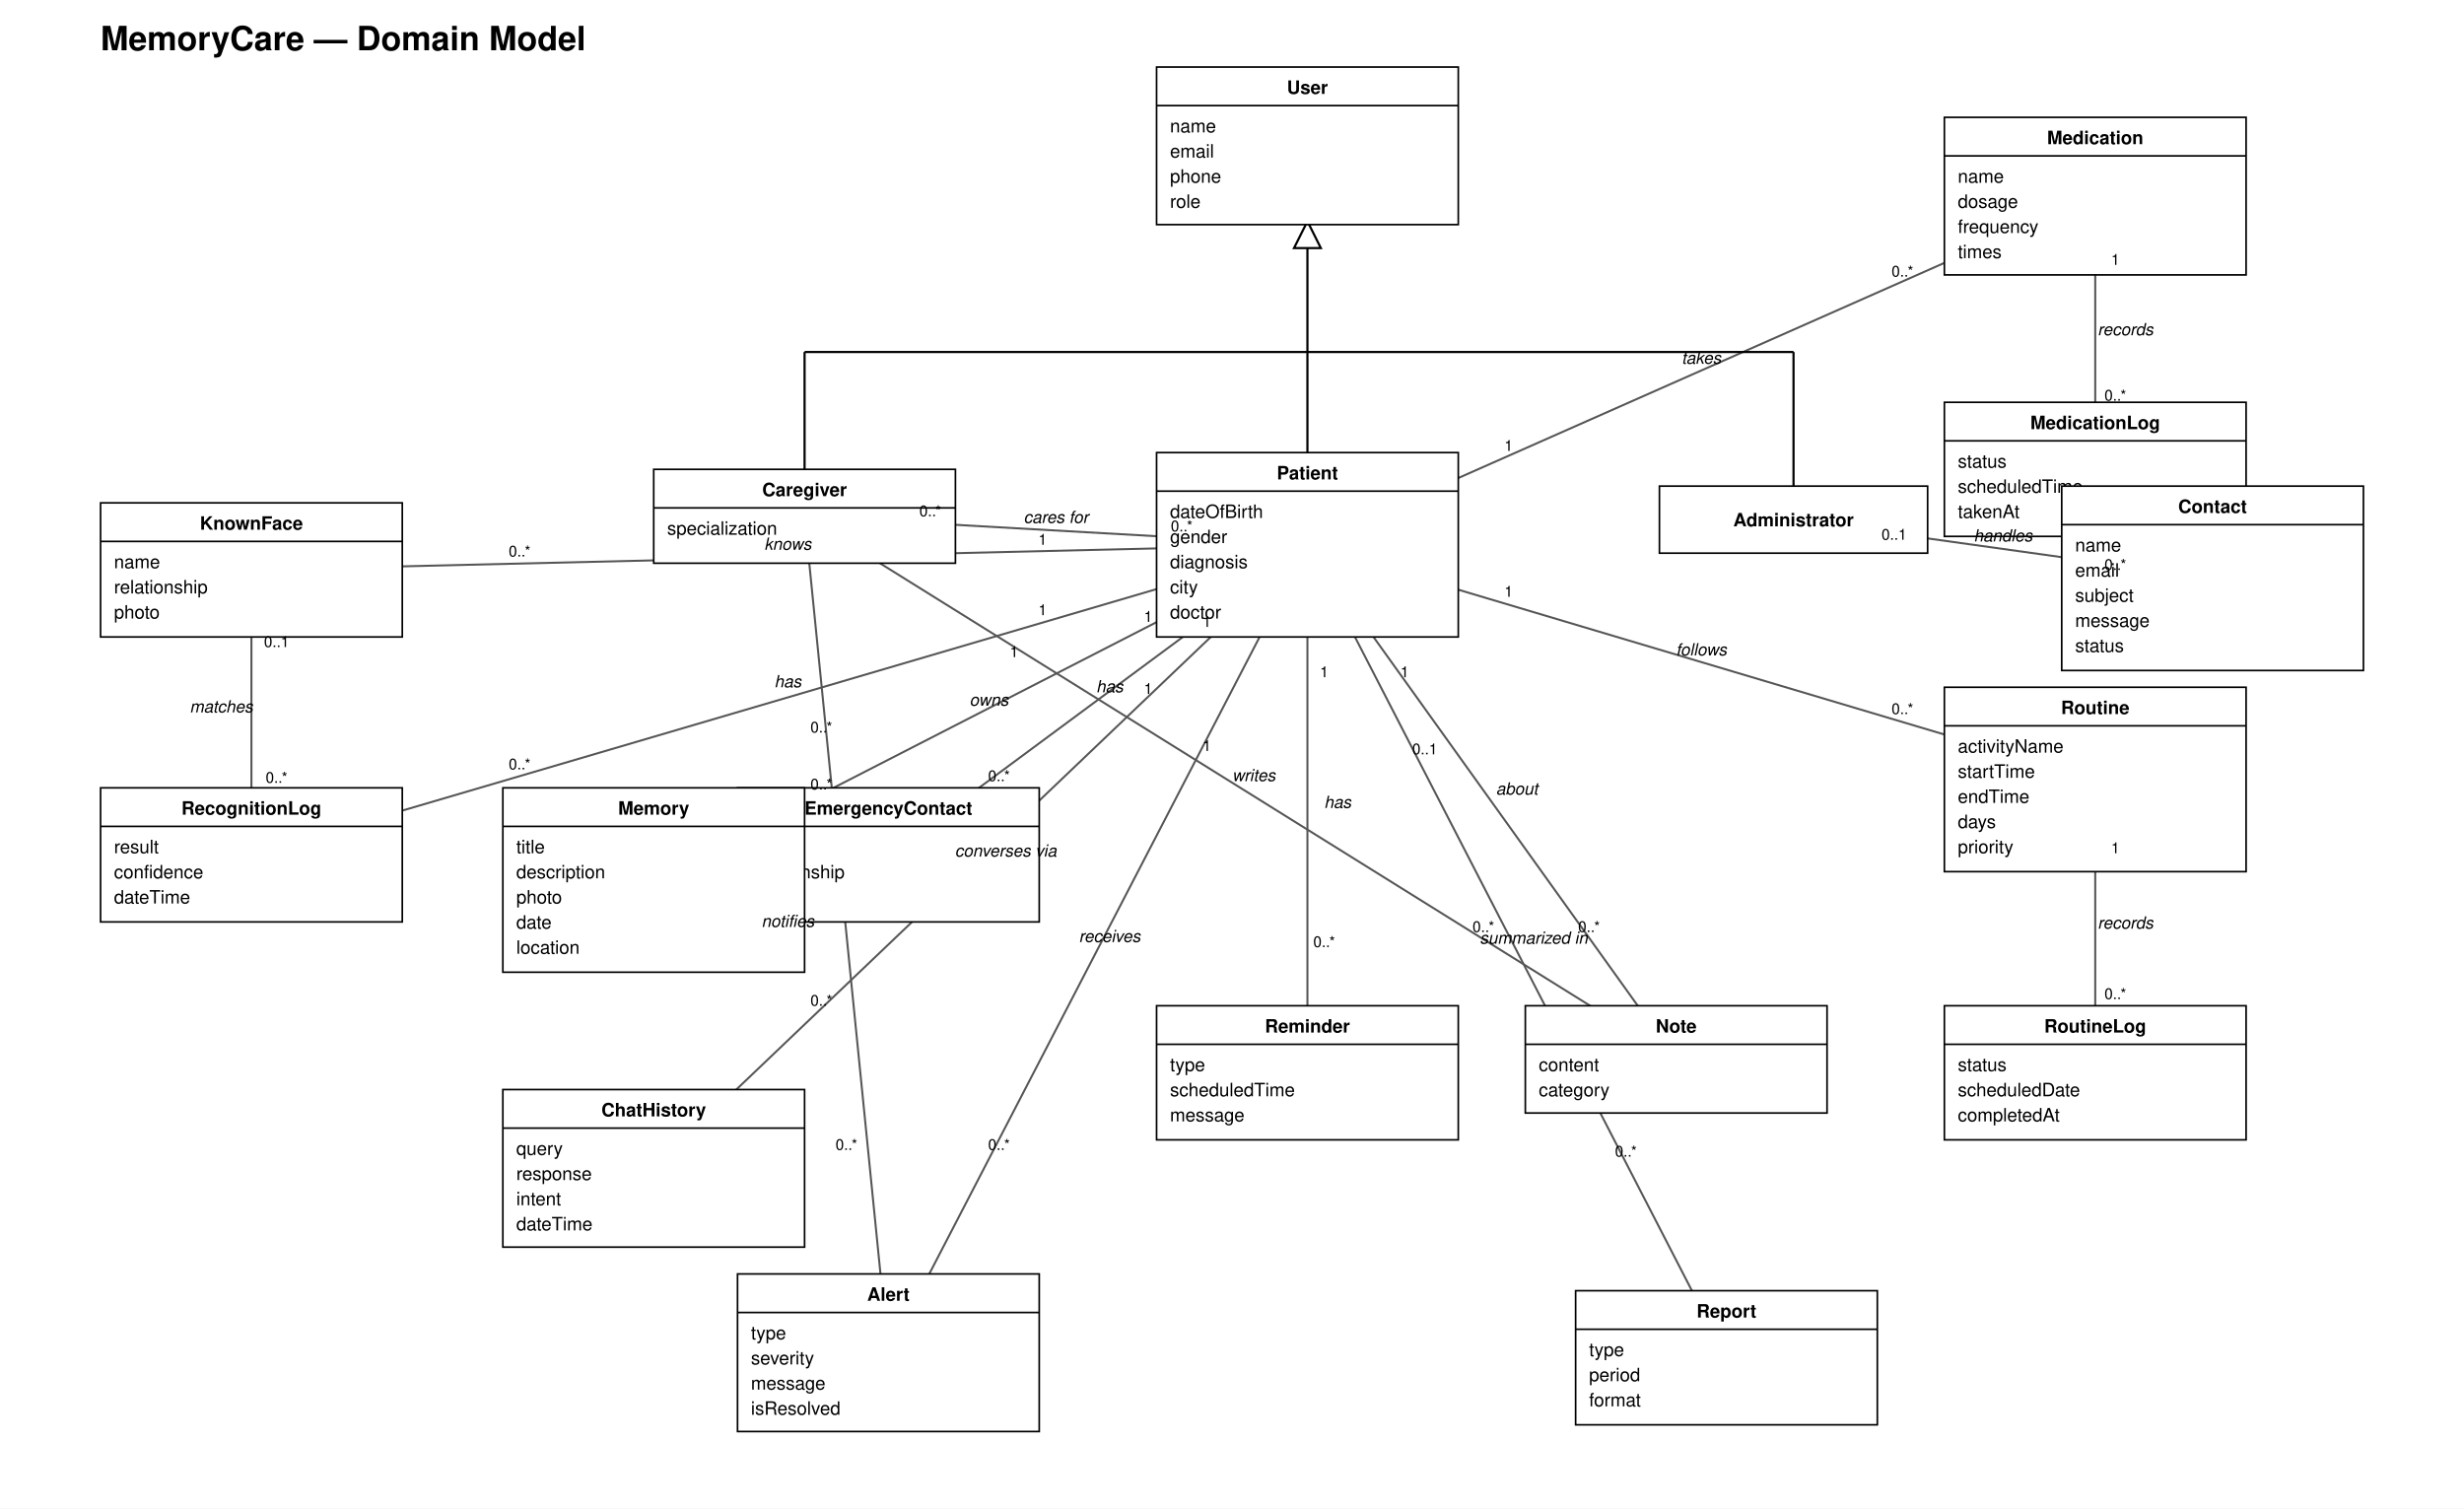
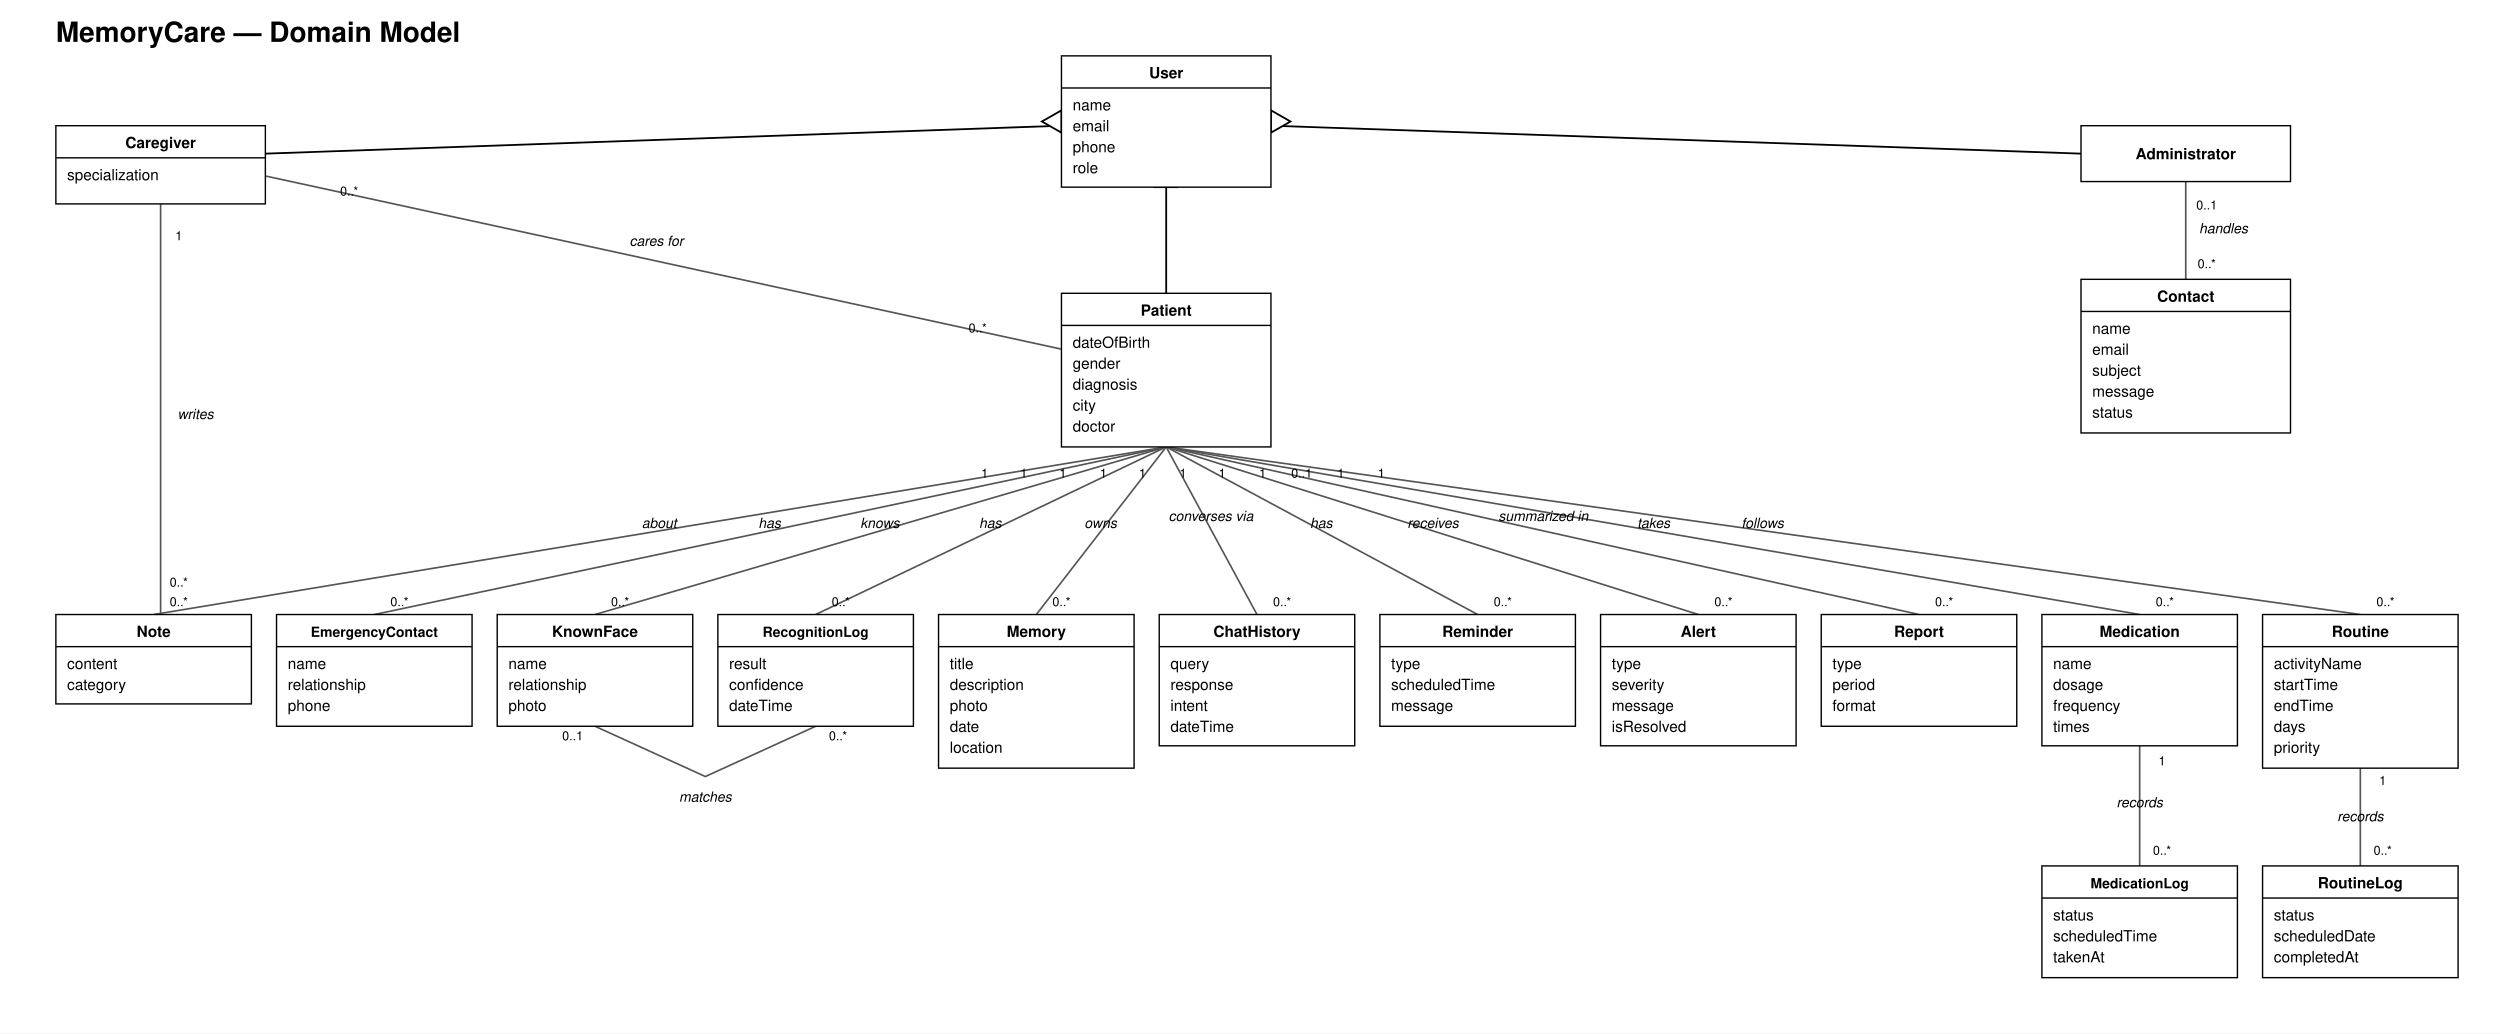
- <svg xmlns="http://www.w3.org/2000/svg" viewBox="0 0 1470 900" font-family="Helvetica, Arial, sans-serif">
-   <rect x="0" y="0" width="1470" height="900" fill="#ffffff" />
-   <text x="60" y="30" font-size="20" font-weight="700">MemoryCare — Domain Model</text>
-   <g stroke="#555" stroke-width="1.2">
-     <line x1="480" y1="308" x2="780" y2="325" />
-     <line x1="780" y1="325" x2="530" y2="510" />
-     <line x1="780" y1="325" x2="1250" y2="117" />
-     <line x1="1250" y1="117" x2="1250" y2="280" />
-     <line x1="780" y1="325" x2="1250" y2="465" />
-     <line x1="1250" y1="465" x2="1250" y2="640" />
-     <line x1="780" y1="325" x2="150" y2="340" />
-     <line x1="780" y1="325" x2="150" y2="510" />
-     <line x1="150" y1="510" x2="150" y2="340" />
-     <line x1="780" y1="325" x2="390" y2="525" />
-     <line x1="780" y1="325" x2="390" y2="697" />
-     <line x1="780" y1="325" x2="780" y2="640" />
-     <line x1="780" y1="325" x2="530" y2="807" />
-     <line x1="530" y1="807" x2="480" y2="308" />
-     <line x1="480" y1="308" x2="1000" y2="632" />
-     <line x1="1000" y1="632" x2="780" y2="325" />
-     <line x1="780" y1="325" x2="1030" y2="810" />
-     <line x1="1070" y1="310" x2="1320" y2="345" />
-   </g>
- 
-    User) ===== --&gt;
+ <svg xmlns="http://www.w3.org/2000/svg" viewBox="0 0 1790 740" font-family="Helvetica, Arial, sans-serif">
+   <rect x="0" y="0" width="1790" height="740" fill="#ffffff" />
+   <text x="40" y="30" font-size="20" font-weight="700">MemoryCare — Domain Model</text>
+   <g stroke="#555" stroke-width="1.2" fill="none">
+     <line x1="835" y1="320" x2="110" y2="440" />
+     <line x1="835" y1="320" x2="268" y2="440" />
+     <line x1="835" y1="320" x2="426" y2="440" />
+     <line x1="835" y1="320" x2="584" y2="440" />
+     <line x1="835" y1="320" x2="742" y2="440" />
+     <line x1="835" y1="320" x2="900" y2="440" />
+     <line x1="835" y1="320" x2="1058" y2="440" />
+     <line x1="835" y1="320" x2="1216" y2="440" />
+     <line x1="835" y1="320" x2="1374" y2="440" />
+     <line x1="835" y1="320" x2="1532" y2="440" />
+     <line x1="835" y1="320" x2="1690" y2="440" />
+     <line x1="1532" y1="534" x2="1532" y2="620" />
+     <line x1="1690" y1="550" x2="1690" y2="620" />
+     <polyline points="584,520 505,556 426,520" />
+     <line x1="190" y1="126" x2="760" y2="250" />
+     <line x1="115" y1="146" x2="115" y2="440" />
+     <line x1="1565" y1="130" x2="1565" y2="200" />
+   </g>
  <g stroke="#000" stroke-width="1.3" fill="none">
-     <line x1="780" y1="148" x2="780" y2="270" />
-     <line x1="480" y1="210" x2="1070" y2="210" />
-     <line x1="480" y1="210" x2="480" y2="280" />
-     <line x1="1070" y1="210" x2="1070" y2="290" />
-   </g>
-   <path d="M772,148 L788,148 L780,132 Z" fill="#fff" stroke="#000" stroke-width="1.3" />
+     <line x1="835" y1="210" x2="835" y2="134" />
+     <line x1="190" y1="110" x2="760" y2="90" />
+     <line x1="1490" y1="110" x2="910" y2="90" />
+   </g>
+   <path d="M827,134 L843,134 L835,120 Z" fill="#fff" stroke="#000" stroke-width="1.3" />
+   <path d="M760,79 L760,95 L746,87 Z" fill="#fff" stroke="#000" stroke-width="1.3" />
+   <path d="M910,79 L910,95 L924,87 Z" fill="#fff" stroke="#000" stroke-width="1.3" />
  <g font-size="11">
-     <rect x="690" y="40" width="180" height="94" fill="#fff" stroke="#000" />
-     <text x="780" y="56" text-anchor="middle" font-weight="700">User</text>
-     <line x1="690" y1="63" x2="870" y2="63" stroke="#000" />
-     <text x="698" y="79">name</text>
-     <text x="698" y="94">email</text>
-     <text x="698" y="109">phone</text>
-     <text x="698" y="124">role</text>
-     <rect x="690" y="270" width="180" height="110" fill="#fff" stroke="#000" />
-     <text x="780" y="286" text-anchor="middle" font-weight="700">Patient</text>
-     <line x1="690" y1="293" x2="870" y2="293" stroke="#000" />
-     <text x="698" y="309">dateOfBirth</text>
-     <text x="698" y="324">gender</text>
-     <text x="698" y="339">diagnosis</text>
-     <text x="698" y="354">city</text>
-     <text x="698" y="369">doctor</text>
-     <rect x="390" y="280" width="180" height="56" fill="#fff" stroke="#000" />
-     <text x="480" y="296" text-anchor="middle" font-weight="700">Caregiver</text>
-     <line x1="390" y1="303" x2="570" y2="303" stroke="#000" />
-     <text x="398" y="319">specialization</text>
-     <rect x="990" y="290" width="160" height="40" fill="#fff" stroke="#000" />
-     <text x="1070" y="314" text-anchor="middle" font-weight="700">Administrator</text>
-     <rect x="440" y="470" width="180" height="80" fill="#fff" stroke="#000" />
-     <text x="530" y="486" text-anchor="middle" font-weight="700">EmergencyContact</text>
-     <line x1="440" y1="493" x2="620" y2="493" stroke="#000" />
-     <text x="448" y="509">name</text>
-     <text x="448" y="524">relationship</text>
-     <text x="448" y="539">phone</text>
-     <rect x="1160" y="70" width="180" height="94" fill="#fff" stroke="#000" />
-     <text x="1250" y="86" text-anchor="middle" font-weight="700">Medication</text>
-     <line x1="1160" y1="93" x2="1340" y2="93" stroke="#000" />
-     <text x="1168" y="109">name</text>
-     <text x="1168" y="124">dosage</text>
-     <text x="1168" y="139">frequency</text>
-     <text x="1168" y="154">times</text>
-     <rect x="1160" y="240" width="180" height="80" fill="#fff" stroke="#000" />
-     <text x="1250" y="256" text-anchor="middle" font-weight="700">MedicationLog</text>
-     <line x1="1160" y1="263" x2="1340" y2="263" stroke="#000" />
-     <text x="1168" y="279">status</text>
-     <text x="1168" y="294">scheduledTime</text>
-     <text x="1168" y="309">takenAt</text>
-     <rect x="1160" y="410" width="180" height="110" fill="#fff" stroke="#000" />
-     <text x="1250" y="426" text-anchor="middle" font-weight="700">Routine</text>
-     <line x1="1160" y1="433" x2="1340" y2="433" stroke="#000" />
-     <text x="1168" y="449">activityName</text>
-     <text x="1168" y="464">startTime</text>
-     <text x="1168" y="479">endTime</text>
-     <text x="1168" y="494">days</text>
-     <text x="1168" y="509">priority</text>
-     <rect x="1160" y="600" width="180" height="80" fill="#fff" stroke="#000" />
-     <text x="1250" y="616" text-anchor="middle" font-weight="700">RoutineLog</text>
-     <line x1="1160" y1="623" x2="1340" y2="623" stroke="#000" />
-     <text x="1168" y="639">status</text>
-     <text x="1168" y="654">scheduledDate</text>
-     <text x="1168" y="669">completedAt</text>
-     <rect x="60" y="300" width="180" height="80" fill="#fff" stroke="#000" />
-     <text x="150" y="316" text-anchor="middle" font-weight="700">KnownFace</text>
-     <line x1="60" y1="323" x2="240" y2="323" stroke="#000" />
-     <text x="68" y="339">name</text>
-     <text x="68" y="354">relationship</text>
-     <text x="68" y="369">photo</text>
-     <rect x="60" y="470" width="180" height="80" fill="#fff" stroke="#000" />
-     <text x="150" y="486" text-anchor="middle" font-weight="700">RecognitionLog</text>
-     <line x1="60" y1="493" x2="240" y2="493" stroke="#000" />
-     <text x="68" y="509">result</text>
-     <text x="68" y="524">confidence</text>
-     <text x="68" y="539">dateTime</text>
-     <rect x="300" y="470" width="180" height="110" fill="#fff" stroke="#000" />
-     <text x="390" y="486" text-anchor="middle" font-weight="700">Memory</text>
-     <line x1="300" y1="493" x2="480" y2="493" stroke="#000" />
-     <text x="308" y="509">title</text>
-     <text x="308" y="524">description</text>
-     <text x="308" y="539">photo</text>
-     <text x="308" y="554">date</text>
-     <text x="308" y="569">location</text>
-     <rect x="300" y="650" width="180" height="94" fill="#fff" stroke="#000" />
-     <text x="390" y="666" text-anchor="middle" font-weight="700">ChatHistory</text>
-     <line x1="300" y1="673" x2="480" y2="673" stroke="#000" />
-     <text x="308" y="689">query</text>
-     <text x="308" y="704">response</text>
-     <text x="308" y="719">intent</text>
-     <text x="308" y="734">dateTime</text>
-     <rect x="690" y="600" width="180" height="80" fill="#fff" stroke="#000" />
-     <text x="780" y="616" text-anchor="middle" font-weight="700">Reminder</text>
-     <line x1="690" y1="623" x2="870" y2="623" stroke="#000" />
-     <text x="698" y="639">type</text>
-     <text x="698" y="654">scheduledTime</text>
-     <text x="698" y="669">message</text>
-     <rect x="440" y="760" width="180" height="94" fill="#fff" stroke="#000" />
-     <text x="530" y="776" text-anchor="middle" font-weight="700">Alert</text>
-     <line x1="440" y1="783" x2="620" y2="783" stroke="#000" />
-     <text x="448" y="799">type</text>
-     <text x="448" y="814">severity</text>
-     <text x="448" y="829">message</text>
-     <text x="448" y="844">isResolved</text>
-     <rect x="910" y="600" width="180" height="64" fill="#fff" stroke="#000" />
-     <text x="1000" y="616" text-anchor="middle" font-weight="700">Note</text>
-     <line x1="910" y1="623" x2="1090" y2="623" stroke="#000" />
-     <text x="918" y="639">content</text>
-     <text x="918" y="654">category</text>
-     <rect x="940" y="770" width="180" height="80" fill="#fff" stroke="#000" />
-     <text x="1030" y="786" text-anchor="middle" font-weight="700">Report</text>
-     <line x1="940" y1="793" x2="1120" y2="793" stroke="#000" />
-     <text x="948" y="809">type</text>
-     <text x="948" y="824">period</text>
-     <text x="948" y="839">format</text>
-     <rect x="1230" y="290" width="180" height="110" fill="#fff" stroke="#000" />
-     <text x="1320" y="306" text-anchor="middle" font-weight="700">Contact</text>
-     <line x1="1230" y1="313" x2="1410" y2="313" stroke="#000" />
-     <text x="1238" y="329">name</text>
-     <text x="1238" y="344">email</text>
-     <text x="1238" y="359">subject</text>
-     <text x="1238" y="374">message</text>
-     <text x="1238" y="389">status</text>
-   </g>
-   <g font-size="10" text-anchor="middle">
-     <g font-style="italic">
-       <text x="630" y="312">cares for</text>
-       <text x="662" y="413">has</text>
-       <text x="1015" y="217">takes</text>
-       <text x="1268" y="200">records</text>
-       <text x="1015" y="391">follows</text>
-       <text x="1268" y="554">records</text>
-       <text x="470" y="328">knows</text>
-       <text x="470" y="410">has</text>
-       <text x="132" y="425">matches</text>
-       <text x="590" y="421">owns</text>
-       <text x="600" y="511">converses via</text>
-       <text x="798" y="482">has</text>
-       <text x="662" y="562">receives</text>
-       <text x="470" y="553">notifies</text>
-       <text x="748" y="466">writes</text>
-       <text x="905" y="474">about</text>
-       <text x="915" y="563">summarized in</text>
-       <text x="1195" y="323">handles</text>
-     </g>
-     <g font-size="9">
-       <text x="555" y="308">0..*</text>
-       <text x="705" y="317">0..*</text>
-       <text x="720" y="374">1</text>
-       <text x="596" y="466">0..*</text>
-       <text x="900" y="269">1</text>
-       <text x="1135" y="165">0..*</text>
-       <text x="1262" y="158">1</text>
-       <text x="1262" y="239">0..*</text>
-       <text x="900" y="356">1</text>
-       <text x="1135" y="426">0..*</text>
-       <text x="1262" y="509">1</text>
-       <text x="1262" y="596">0..*</text>
-       <text x="622" y="325">1</text>
-       <text x="310" y="332">0..*</text>
-       <text x="622" y="367">1</text>
-       <text x="310" y="459">0..*</text>
-       <text x="165" y="467">0..*</text>
-       <text x="165" y="386">0..1</text>
-       <text x="685" y="371">1</text>
-       <text x="490" y="471">0..*</text>
-       <text x="685" y="414">1</text>
-       <text x="490" y="600">0..*</text>
-       <text x="790" y="404">1</text>
-       <text x="790" y="565">0..*</text>
-       <text x="720" y="448">1</text>
-       <text x="596" y="686">0..*</text>
-       <text x="505" y="686">0..*</text>
-       <text x="490" y="437">0..*</text>
-       <text x="605" y="392">1</text>
-       <text x="885" y="556">0..*</text>
-       <text x="948" y="556">0..*</text>
-       <text x="838" y="404">1</text>
-       <text x="850" y="450">0..1</text>
-       <text x="970" y="690">0..*</text>
-       <text x="1130" y="322">0..1</text>
-       <text x="1262" y="340">0..*</text>
-     </g>
+     <rect x="760" y="40" width="150" height="94" fill="#fff" stroke="#000" />
+     <text x="835" y="56" text-anchor="middle" font-weight="700">User</text>
+     <line x1="760" y1="63" x2="910" y2="63" stroke="#000" />
+     <text x="768" y="79">name</text>
+     <text x="768" y="94">email</text>
+     <text x="768" y="109">phone</text>
+     <text x="768" y="124">role</text>
+     <rect x="760" y="210" width="150" height="110" fill="#fff" stroke="#000" />
+     <text x="835" y="226" text-anchor="middle" font-weight="700">Patient</text>
+     <line x1="760" y1="233" x2="910" y2="233" stroke="#000" />
+     <text x="768" y="249">dateOfBirth</text>
+     <text x="768" y="264">gender</text>
+     <text x="768" y="279">diagnosis</text>
+     <text x="768" y="294">city</text>
+     <text x="768" y="309">doctor</text>
+     <rect x="40" y="90" width="150" height="56" fill="#fff" stroke="#000" />
+     <text x="115" y="106" text-anchor="middle" font-weight="700">Caregiver</text>
+     <line x1="40" y1="113" x2="190" y2="113" stroke="#000" />
+     <text x="48" y="129">specialization</text>
+     <rect x="1490" y="90" width="150" height="40" fill="#fff" stroke="#000" />
+     <text x="1565" y="114" text-anchor="middle" font-weight="700">Administrator</text>
+     <rect x="1490" y="200" width="150" height="110" fill="#fff" stroke="#000" />
+     <text x="1565" y="216" text-anchor="middle" font-weight="700">Contact</text>
+     <line x1="1490" y1="223" x2="1640" y2="223" stroke="#000" />
+     <text x="1498" y="239">name</text>
+     <text x="1498" y="254">email</text>
+     <text x="1498" y="269">subject</text>
+     <text x="1498" y="284">message</text>
+     <text x="1498" y="299">status</text>
+     <rect x="40" y="440" width="140" height="64" fill="#fff" stroke="#000" />
+     <text x="110" y="456" text-anchor="middle" font-weight="700">Note</text>
+     <line x1="40" y1="463" x2="180" y2="463" stroke="#000" />
+     <text x="48" y="479">content</text>
+     <text x="48" y="494">category</text>
+     <rect x="198" y="440" width="140" height="80" fill="#fff" stroke="#000" />
+     <text x="268" y="456" text-anchor="middle" font-weight="700" font-size="10">EmergencyContact</text>
+     <line x1="198" y1="463" x2="338" y2="463" stroke="#000" />
+     <text x="206" y="479">name</text>
+     <text x="206" y="494">relationship</text>
+     <text x="206" y="509">phone</text>
+     <rect x="356" y="440" width="140" height="80" fill="#fff" stroke="#000" />
+     <text x="426" y="456" text-anchor="middle" font-weight="700">KnownFace</text>
+     <line x1="356" y1="463" x2="496" y2="463" stroke="#000" />
+     <text x="364" y="479">name</text>
+     <text x="364" y="494">relationship</text>
+     <text x="364" y="509">photo</text>
+     <rect x="514" y="440" width="140" height="80" fill="#fff" stroke="#000" />
+     <text x="584" y="456" text-anchor="middle" font-weight="700" font-size="10">RecognitionLog</text>
+     <line x1="514" y1="463" x2="654" y2="463" stroke="#000" />
+     <text x="522" y="479">result</text>
+     <text x="522" y="494">confidence</text>
+     <text x="522" y="509">dateTime</text>
+     <rect x="672" y="440" width="140" height="110" fill="#fff" stroke="#000" />
+     <text x="742" y="456" text-anchor="middle" font-weight="700">Memory</text>
+     <line x1="672" y1="463" x2="812" y2="463" stroke="#000" />
+     <text x="680" y="479">title</text>
+     <text x="680" y="494">description</text>
+     <text x="680" y="509">photo</text>
+     <text x="680" y="524">date</text>
+     <text x="680" y="539">location</text>
+     <rect x="830" y="440" width="140" height="94" fill="#fff" stroke="#000" />
+     <text x="900" y="456" text-anchor="middle" font-weight="700">ChatHistory</text>
+     <line x1="830" y1="463" x2="970" y2="463" stroke="#000" />
+     <text x="838" y="479">query</text>
+     <text x="838" y="494">response</text>
+     <text x="838" y="509">intent</text>
+     <text x="838" y="524">dateTime</text>
+     <rect x="988" y="440" width="140" height="80" fill="#fff" stroke="#000" />
+     <text x="1058" y="456" text-anchor="middle" font-weight="700">Reminder</text>
+     <line x1="988" y1="463" x2="1128" y2="463" stroke="#000" />
+     <text x="996" y="479">type</text>
+     <text x="996" y="494">scheduledTime</text>
+     <text x="996" y="509">message</text>
+     <rect x="1146" y="440" width="140" height="94" fill="#fff" stroke="#000" />
+     <text x="1216" y="456" text-anchor="middle" font-weight="700">Alert</text>
+     <line x1="1146" y1="463" x2="1286" y2="463" stroke="#000" />
+     <text x="1154" y="479">type</text>
+     <text x="1154" y="494">severity</text>
+     <text x="1154" y="509">message</text>
+     <text x="1154" y="524">isResolved</text>
+     <rect x="1304" y="440" width="140" height="80" fill="#fff" stroke="#000" />
+     <text x="1374" y="456" text-anchor="middle" font-weight="700">Report</text>
+     <line x1="1304" y1="463" x2="1444" y2="463" stroke="#000" />
+     <text x="1312" y="479">type</text>
+     <text x="1312" y="494">period</text>
+     <text x="1312" y="509">format</text>
+     <rect x="1462" y="440" width="140" height="94" fill="#fff" stroke="#000" />
+     <text x="1532" y="456" text-anchor="middle" font-weight="700">Medication</text>
+     <line x1="1462" y1="463" x2="1602" y2="463" stroke="#000" />
+     <text x="1470" y="479">name</text>
+     <text x="1470" y="494">dosage</text>
+     <text x="1470" y="509">frequency</text>
+     <text x="1470" y="524">times</text>
+     <rect x="1620" y="440" width="140" height="110" fill="#fff" stroke="#000" />
+     <text x="1690" y="456" text-anchor="middle" font-weight="700">Routine</text>
+     <line x1="1620" y1="463" x2="1760" y2="463" stroke="#000" />
+     <text x="1628" y="479">activityName</text>
+     <text x="1628" y="494">startTime</text>
+     <text x="1628" y="509">endTime</text>
+     <text x="1628" y="524">days</text>
+     <text x="1628" y="539">priority</text>
+     <rect x="1462" y="620" width="140" height="80" fill="#fff" stroke="#000" />
+     <text x="1532" y="636" text-anchor="middle" font-weight="700" font-size="10">MedicationLog</text>
+     <line x1="1462" y1="643" x2="1602" y2="643" stroke="#000" />
+     <text x="1470" y="659">status</text>
+     <text x="1470" y="674">scheduledTime</text>
+     <text x="1470" y="689">takenAt</text>
+     <rect x="1620" y="620" width="140" height="80" fill="#fff" stroke="#000" />
+     <text x="1690" y="636" text-anchor="middle" font-weight="700">RoutineLog</text>
+     <line x1="1620" y1="643" x2="1760" y2="643" stroke="#000" />
+     <text x="1628" y="659">status</text>
+     <text x="1628" y="674">scheduledDate</text>
+     <text x="1628" y="689">completedAt</text>
+   </g>
+   <g font-size="10" font-style="italic" text-anchor="middle">
+     <text x="472" y="378">about</text>
+     <text x="551" y="378">has</text>
+     <text x="630" y="378">knows</text>
+     <text x="709" y="378">has</text>
+     <text x="788" y="378">owns</text>
+     <text x="867" y="373">converses via</text>
+     <text x="946" y="378">has</text>
+     <text x="1026" y="378">receives</text>
+     <text x="1105" y="373">summarized in</text>
+     <text x="1184" y="378">takes</text>
+     <text x="1262" y="378">follows</text>
+     <text x="1532" y="578">records</text>
+     <text x="1690" y="588">records</text>
+     <text x="505" y="574">matches</text>
+     <text x="470" y="176">cares for</text>
+     <text x="140" y="300">writes</text>
+     <text x="1592" y="167">handles</text>
+   </g>
+   <g font-size="9" text-anchor="middle">
+     <text x="705" y="342">1</text>
+     <text x="733" y="342">1</text>
+     <text x="761" y="342">1</text>
+     <text x="790" y="342">1</text>
+     <text x="818" y="342">1</text>
+     <text x="847" y="342">1</text>
+     <text x="875" y="342">1</text>
+     <text x="904" y="342">1</text>
+     <text x="932" y="342">0..1</text>
+     <text x="960" y="342">1</text>
+     <text x="989" y="342">1</text>
+     <text x="128" y="434">0..*</text>
+     <text x="286" y="434">0..*</text>
+     <text x="444" y="434">0..*</text>
+     <text x="602" y="434">0..*</text>
+     <text x="760" y="434">0..*</text>
+     <text x="918" y="434">0..*</text>
+     <text x="1076" y="434">0..*</text>
+     <text x="1234" y="434">0..*</text>
+     <text x="1392" y="434">0..*</text>
+     <text x="1550" y="434">0..*</text>
+     <text x="1708" y="434">0..*</text>
+     <text x="1548" y="548">1</text>
+     <text x="1548" y="612">0..*</text>
+     <text x="1706" y="562">1</text>
+     <text x="1706" y="612">0..*</text>
+     <text x="600" y="530">0..*</text>
+     <text x="410" y="530">0..1</text>
+     <text x="250" y="140">0..*</text>
+     <text x="700" y="238">0..*</text>
+     <text x="128" y="172">1</text>
+     <text x="128" y="420">0..*</text>
+     <text x="1580" y="150">0..1</text>
+     <text x="1580" y="192">0..*</text>
  </g>
</svg>
